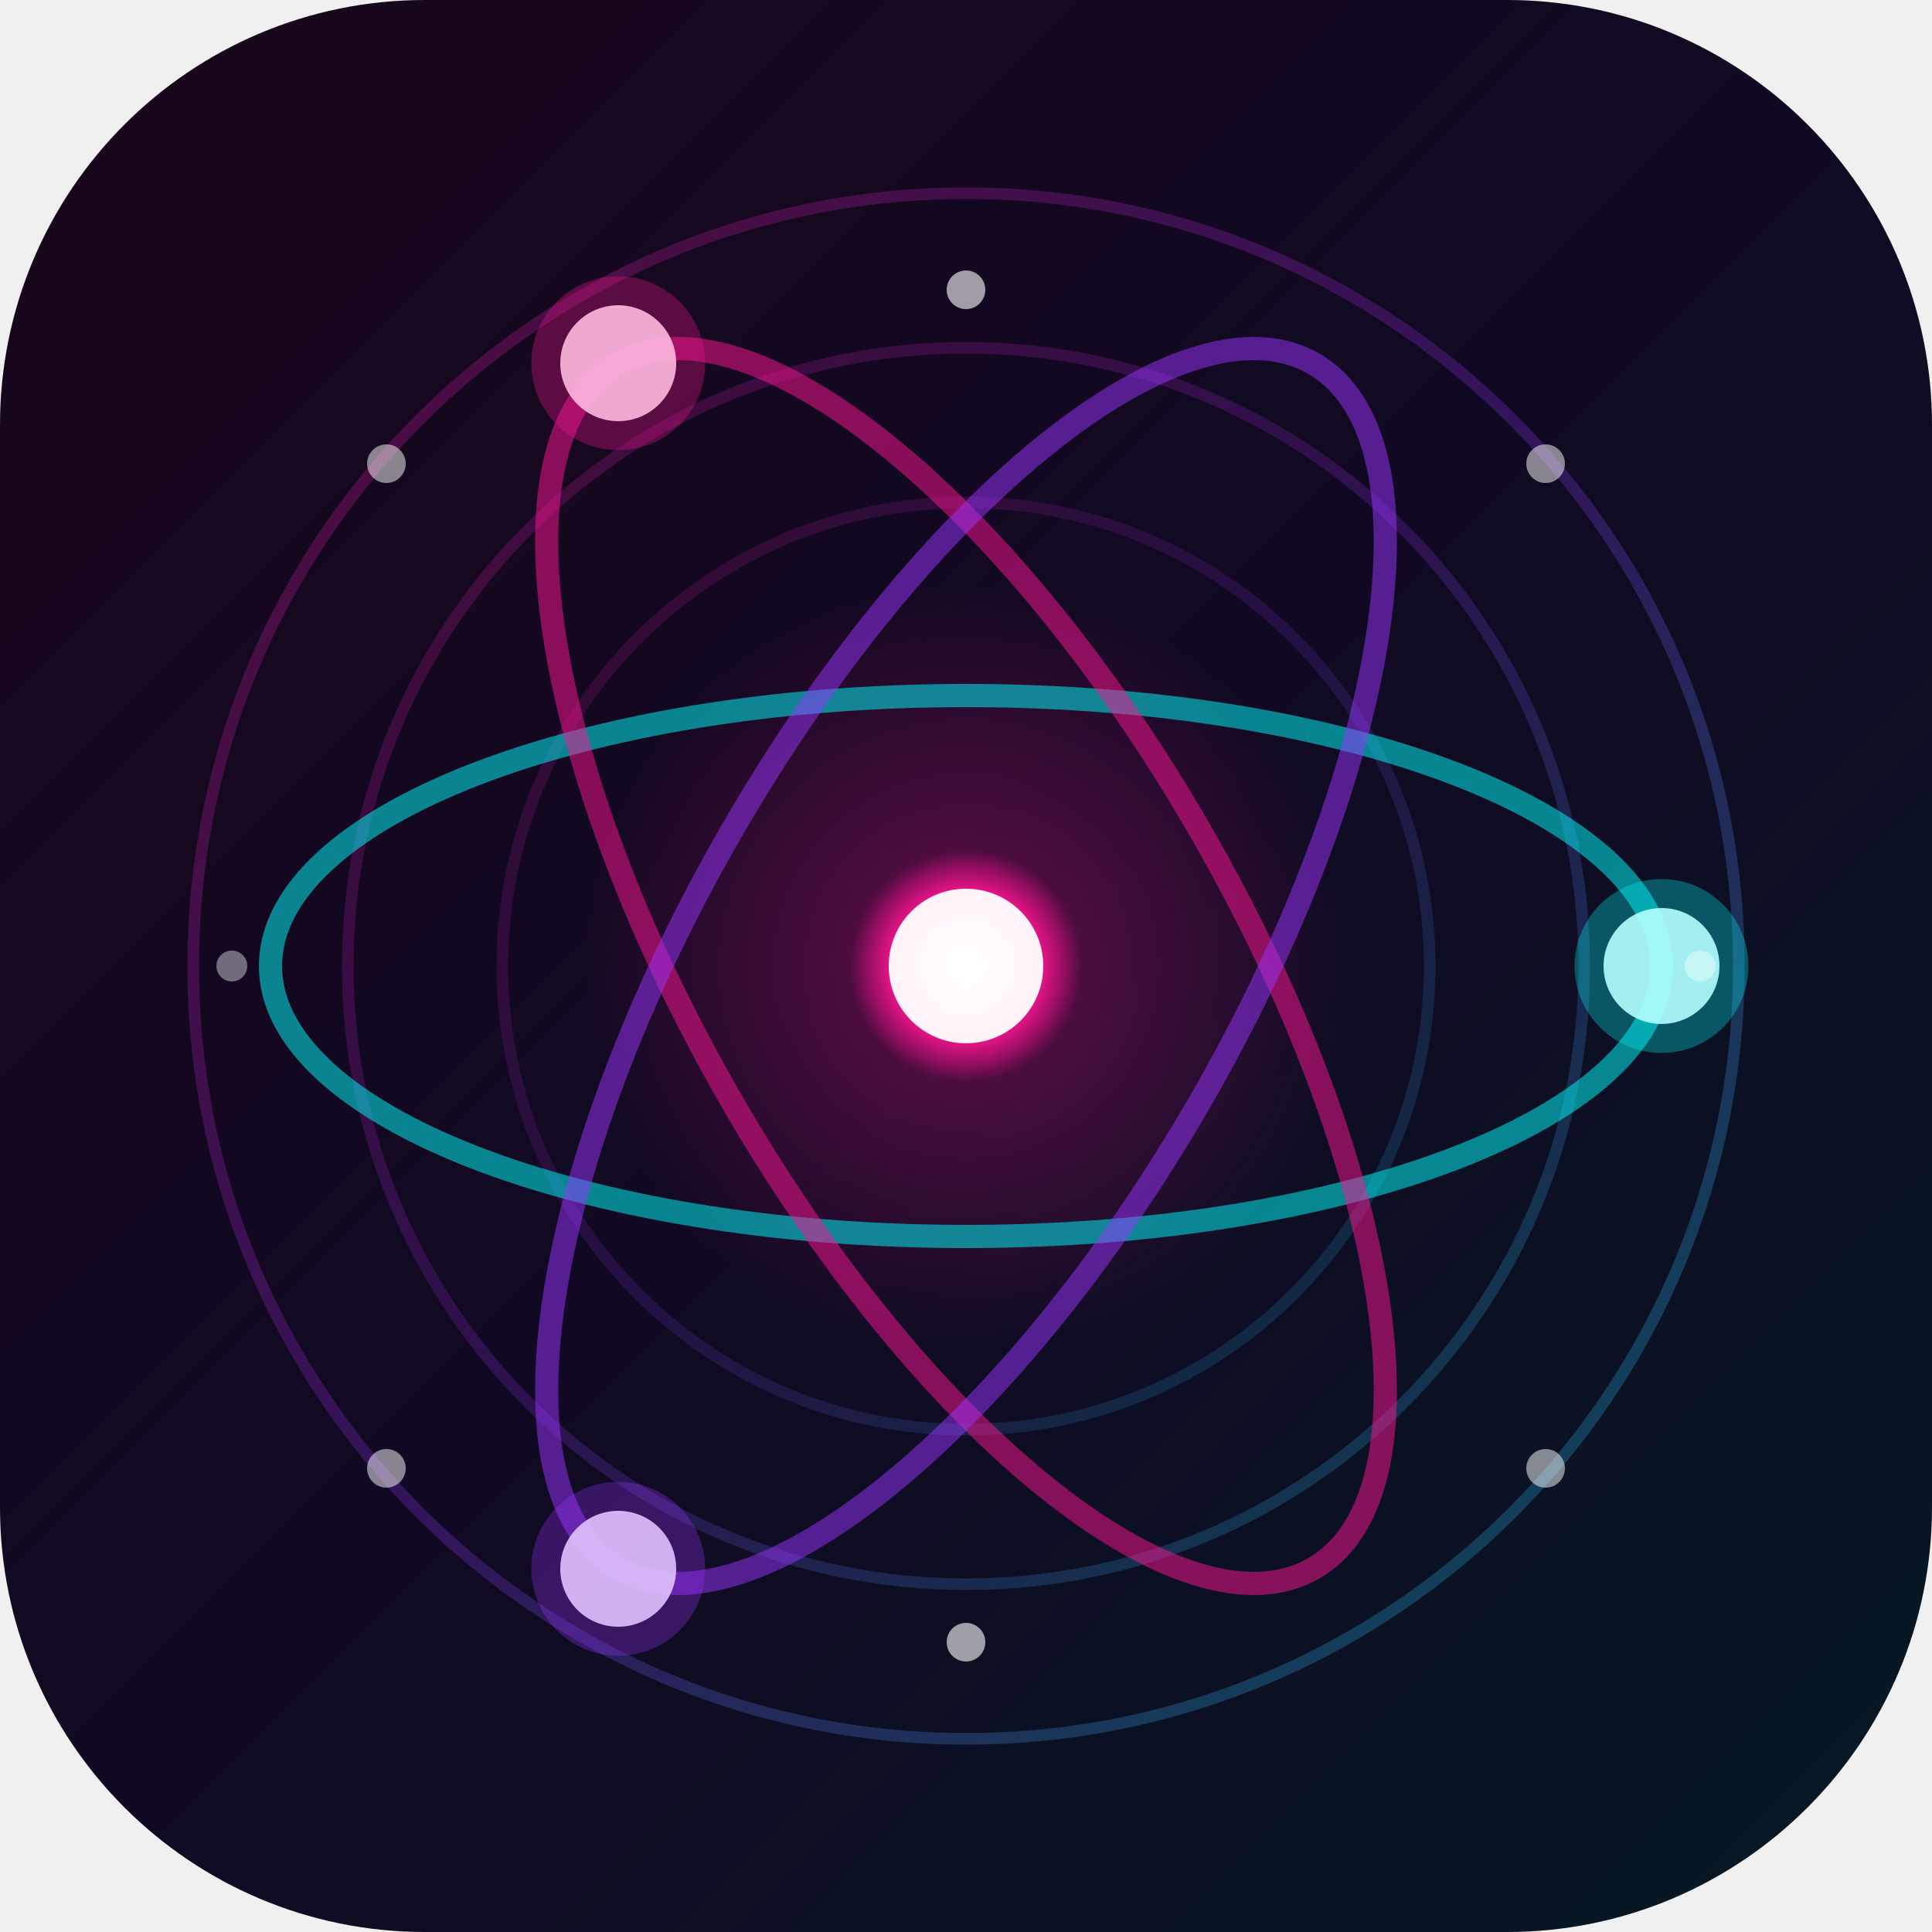
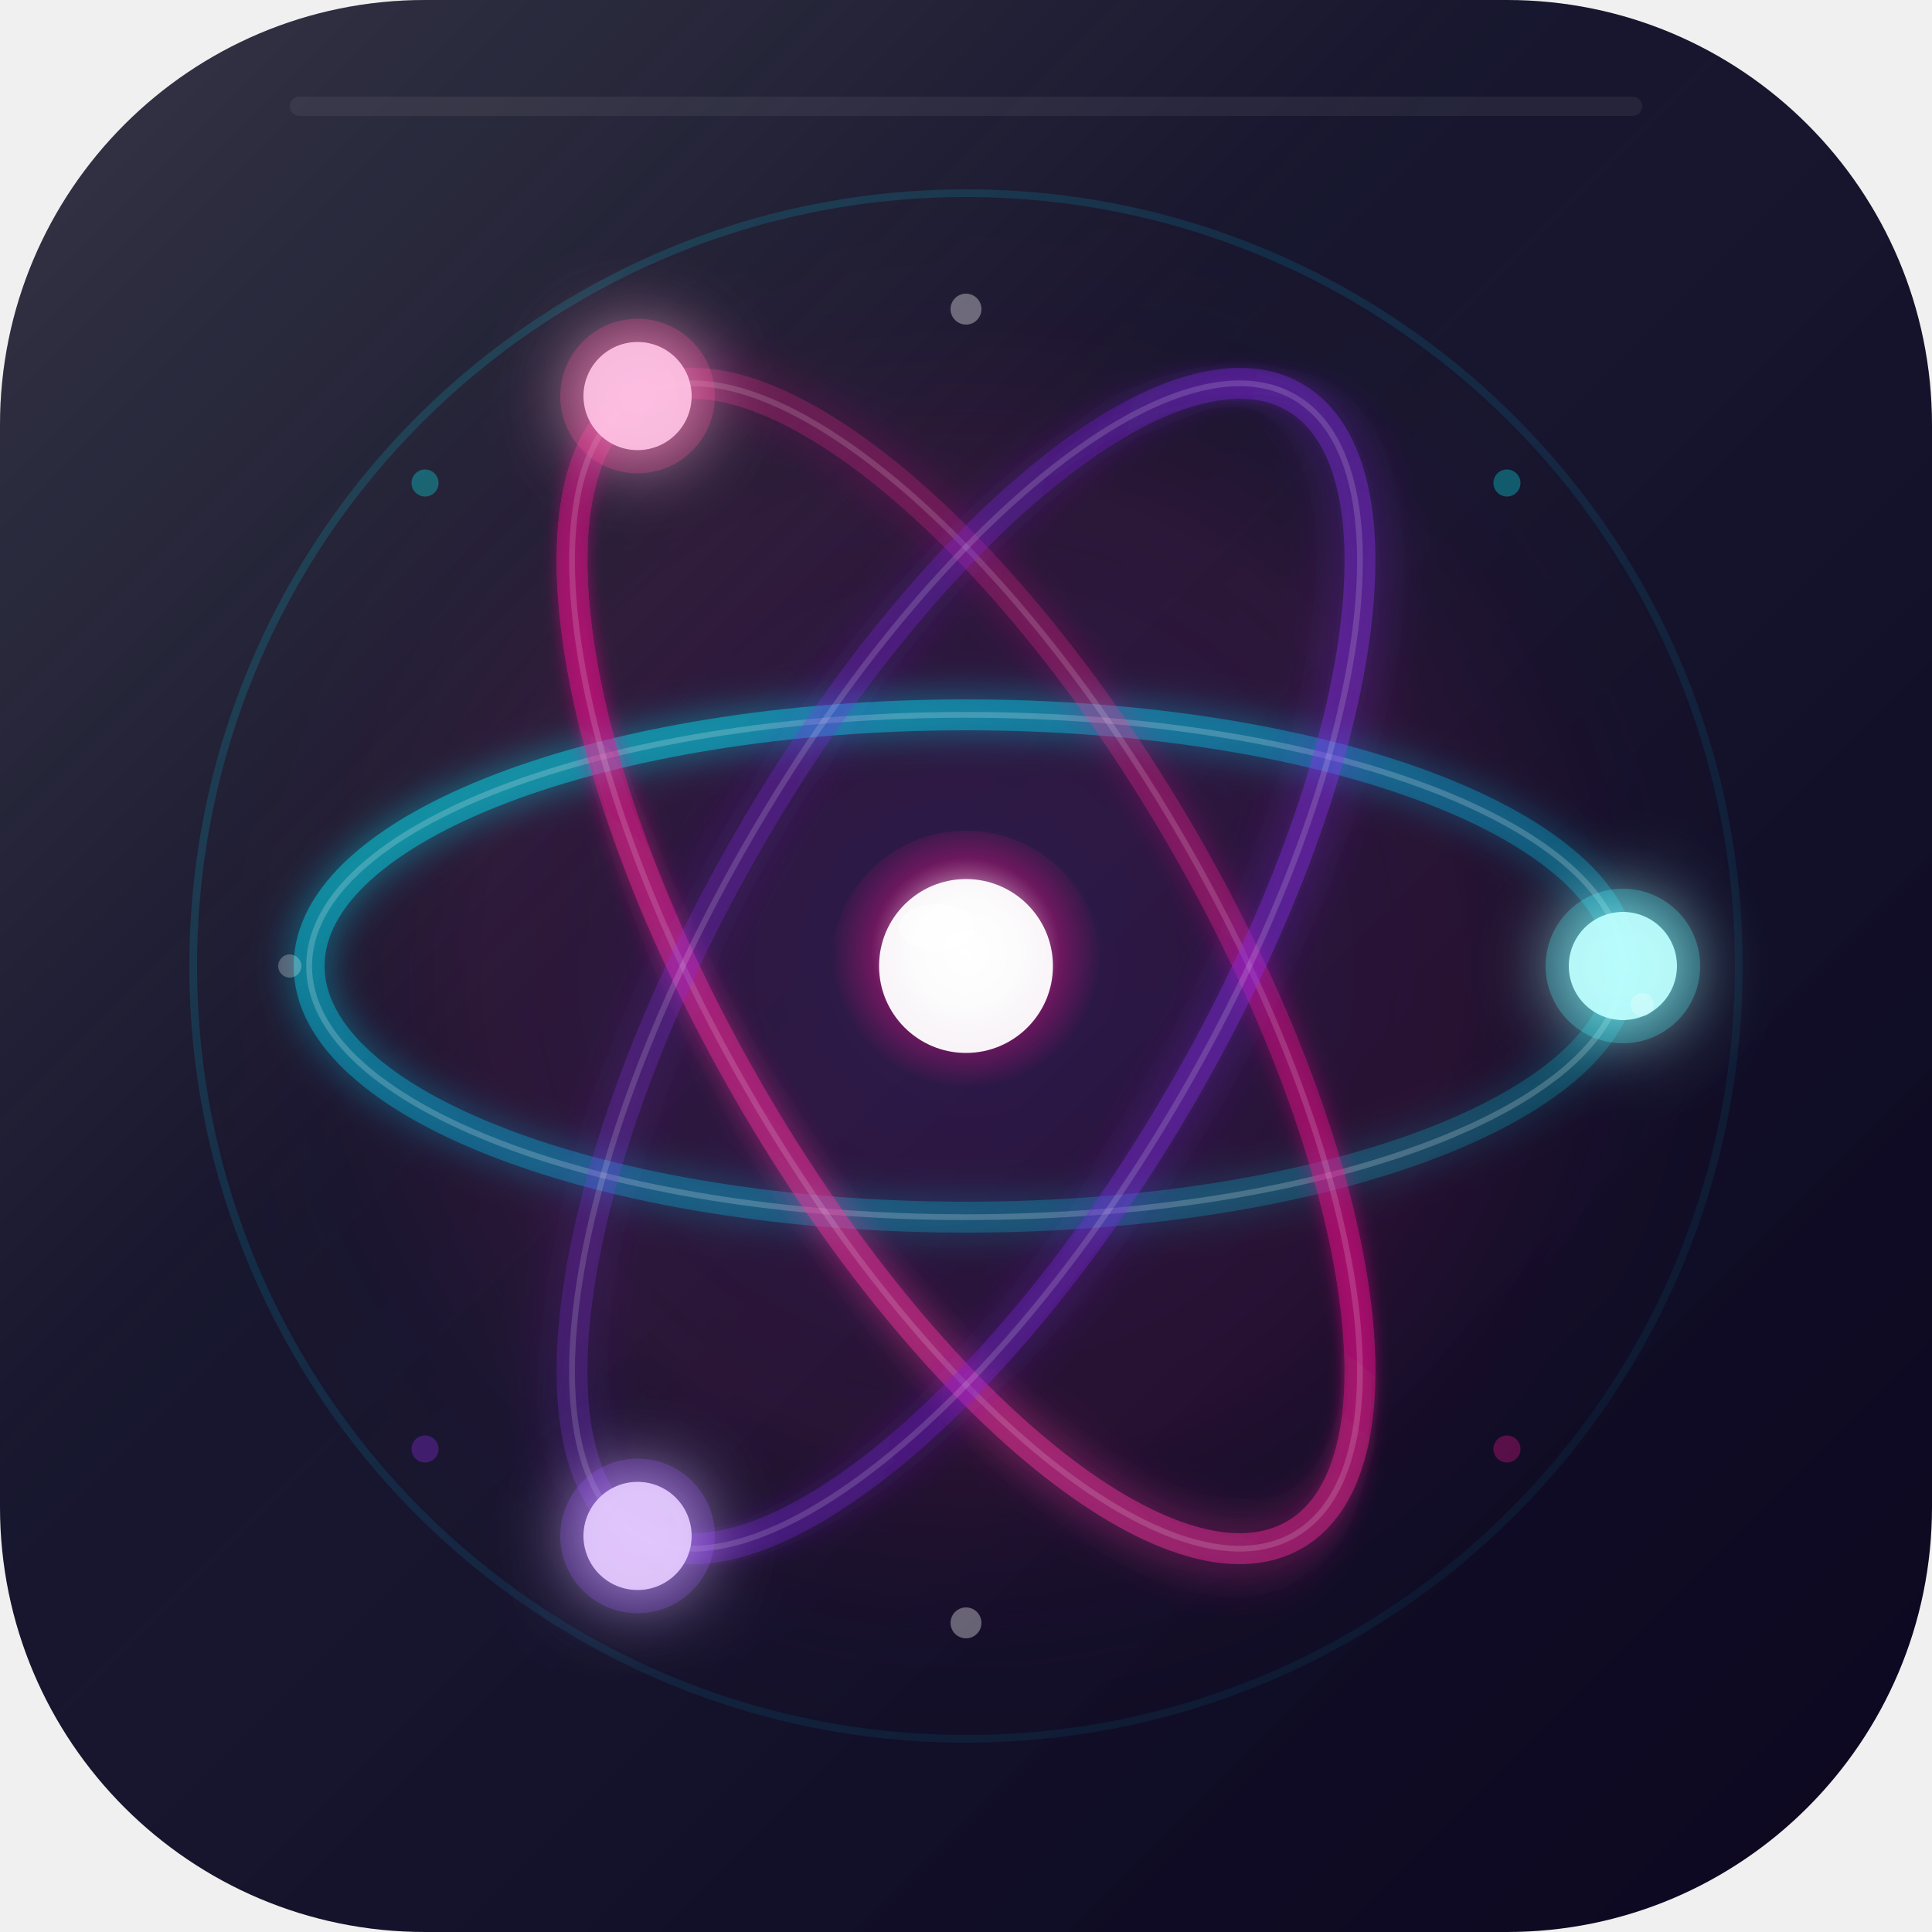
<svg xmlns="http://www.w3.org/2000/svg" viewBox="0 0 100 100">
  <defs>
-     <linearGradient id="brand-grad" x1="0%" y1="0%" x2="100%" y2="100%">
-       <stop offset="0%" stop-color="#FF1494" />
-       <stop offset="50%" stop-color="#9933FF" />
-       <stop offset="100%" stop-color="#00FFFF" />
+     <linearGradient id="bg" x1="0%" y1="0%" x2="100%" y2="100%">
+       <stop offset="0%" stop-color="#0A0A1E" />
+       <stop offset="50%" stop-color="#12102A" />
+       <stop offset="100%" stop-color="#0D0820" />
    </linearGradient>
-     <radialGradient id="nucleus-glow" cx="50%" cy="50%" r="50%">
-       <stop offset="0%" stop-color="white" />
-       <stop offset="60%" stop-color="#FF1494" />
+     <linearGradient id="glass-shine" x1="0%" y1="0%" x2="80%" y2="80%">
+       <stop offset="0%" stop-color="white" stop-opacity="0.18" />
+       <stop offset="50%" stop-color="white" stop-opacity="0.03" />
+       <stop offset="100%" stop-color="white" stop-opacity="0" />
+     </linearGradient>
+     <linearGradient id="orbit-cyan" x1="0%" y1="0%" x2="100%" y2="100%">
+       <stop offset="0%" stop-color="#00FFFF" stop-opacity="0.8" />
+       <stop offset="50%" stop-color="#00CCFF" stop-opacity="0.5" />
+       <stop offset="100%" stop-color="#00FFFF" stop-opacity="0.2" />
+     </linearGradient>
+     <linearGradient id="orbit-pink" x1="0%" y1="0%" x2="100%" y2="100%">
+       <stop offset="0%" stop-color="#FF1494" stop-opacity="0.2" />
+       <stop offset="50%" stop-color="#FF1494" stop-opacity="0.7" />
+       <stop offset="100%" stop-color="#FF44AA" stop-opacity="0.8" />
+     </linearGradient>
+     <linearGradient id="orbit-purple" x1="0%" y1="0%" x2="100%" y2="100%">
+       <stop offset="0%" stop-color="#9933FF" stop-opacity="0.7" />
+       <stop offset="50%" stop-color="#7722DD" stop-opacity="0.5" />
+       <stop offset="100%" stop-color="#9933FF" stop-opacity="0.3" />
+     </linearGradient>
+     <radialGradient id="nucleus" cx="50%" cy="45%" r="50%">
+       <stop offset="0%" stop-color="white" stop-opacity="0.98" />
+       <stop offset="40%" stop-color="white" stop-opacity="0.7" />
+       <stop offset="70%" stop-color="#FF1494" stop-opacity="0.3" />
      <stop offset="100%" stop-color="#FF1494" stop-opacity="0" />
    </radialGradient>
-     <radialGradient id="pink-glow" cx="50%" cy="50%" r="50%">
-       <stop offset="0%" stop-color="#FF1494" stop-opacity="0.35" />
-       <stop offset="100%" stop-color="#FF1494" stop-opacity="0" />
+     <radialGradient id="ambient" cx="50%" cy="50%" r="50%">
+       <stop offset="0%" stop-color="#9933FF" stop-opacity="0.15" />
+       <stop offset="60%" stop-color="#FF1494" stop-opacity="0.08" />
+       <stop offset="100%" stop-color="transparent" />
    </radialGradient>
+     <filter id="glass-blur" x="-20%" y="-20%" width="140%" height="140%">
+       <feGaussianBlur stdDeviation="1" result="blur" />
+       <feMerge>
+         <feMergeNode in="blur" />
+         <feMergeNode in="SourceGraphic" />
+       </feMerge>
+     </filter>
+     <filter id="electron-glow" x="-50%" y="-50%" width="200%" height="200%">
+       <feGaussianBlur stdDeviation="2" result="glow" />
+       <feMerge>
+         <feMergeNode in="glow" />
+         <feMergeNode in="SourceGraphic" />
+       </feMerge>
+     </filter>
  </defs>
-   <rect width="100" height="100" rx="22" fill="#050510" />
-   <rect width="100" height="100" rx="22" fill="url(#brand-grad)" opacity="0.08" />
-   <circle cx="50" cy="50" r="40" fill="none" stroke="url(#brand-grad)" stroke-width="0.6" opacity="0.25" />
-   <circle cx="50" cy="50" r="32" fill="none" stroke="url(#brand-grad)" stroke-width="0.6" opacity="0.2" />
-   <circle cx="50" cy="50" r="24" fill="none" stroke="url(#brand-grad)" stroke-width="0.6" opacity="0.15" />
-   <circle cx="50" cy="50" r="20" fill="url(#pink-glow)" />
-   <ellipse cx="50" cy="50" rx="36" ry="14" fill="none" stroke="#00FFFF" stroke-width="1.2" opacity="0.5" />
-   <ellipse cx="50" cy="50" rx="36" ry="14" fill="none" stroke="#FF1494" stroke-width="1.2" opacity="0.5" transform="rotate(60 50 50)" />
-   <ellipse cx="50" cy="50" rx="36" ry="14" fill="none" stroke="#9933FF" stroke-width="1.2" opacity="0.5" transform="rotate(120 50 50)" />
-   <circle cx="50" cy="50" r="6" fill="url(#nucleus-glow)" />
-   <circle cx="50" cy="50" r="4" fill="white" opacity="0.95" />
-   <circle cx="86" cy="50" r="3" fill="white" opacity="0.9" />
-   <circle cx="86" cy="50" r="4.5" fill="#00FFFF" opacity="0.3" />
-   <circle cx="32" cy="18.8" r="3" fill="white" opacity="0.9" transform="rotate(0 50 50)" />
-   <circle cx="32" cy="18.8" r="4.5" fill="#FF1494" opacity="0.3" />
-   <circle cx="32" cy="81.2" r="3" fill="white" opacity="0.9" />
-   <circle cx="32" cy="81.2" r="4.5" fill="#9933FF" opacity="0.3" />
-   <circle cx="50" cy="15" r="1" fill="white" opacity="0.6" />
-   <circle cx="80" cy="24" r="1" fill="white" opacity="0.5" />
-   <circle cx="88" cy="50" r="0.8" fill="white" opacity="0.4" />
-   <circle cx="80" cy="76" r="1" fill="white" opacity="0.5" />
-   <circle cx="50" cy="85" r="1" fill="white" opacity="0.6" />
-   <circle cx="20" cy="76" r="1" fill="white" opacity="0.5" />
-   <circle cx="12" cy="50" r="0.8" fill="white" opacity="0.4" />
-   <circle cx="20" cy="24" r="1" fill="white" opacity="0.5" />
+   <rect width="100" height="100" rx="22" fill="url(#bg)" />
+   <circle cx="50" cy="50" r="42" fill="url(#ambient)" />
+   <rect width="100" height="100" rx="22" fill="url(#glass-shine)" />
+   <circle cx="50" cy="50" r="40" fill="none" stroke="url(#orbit-cyan)" stroke-width="0.4" opacity="0.2" />
+   <ellipse cx="50" cy="50" rx="34" ry="13" fill="none" stroke="url(#orbit-cyan)" stroke-width="1.6" opacity="0.65" filter="url(#glass-blur)" />
+   <ellipse cx="50" cy="50" rx="34" ry="13" fill="none" stroke="white" stroke-width="0.3" opacity="0.2" />
+   <ellipse cx="50" cy="50" rx="34" ry="13" fill="none" stroke="url(#orbit-pink)" stroke-width="1.6" opacity="0.65" transform="rotate(60 50 50)" filter="url(#glass-blur)" />
+   <ellipse cx="50" cy="50" rx="34" ry="13" fill="none" stroke="white" stroke-width="0.3" opacity="0.15" transform="rotate(60 50 50)" />
+   <ellipse cx="50" cy="50" rx="34" ry="13" fill="none" stroke="url(#orbit-purple)" stroke-width="1.6" opacity="0.65" transform="rotate(120 50 50)" filter="url(#glass-blur)" />
+   <ellipse cx="50" cy="50" rx="34" ry="13" fill="none" stroke="white" stroke-width="0.3" opacity="0.15" transform="rotate(120 50 50)" />
+   <circle cx="50" cy="50" r="7" fill="url(#nucleus)" />
+   <circle cx="50" cy="50" r="4.5" fill="white" opacity="0.95" />
+   <ellipse cx="48.5" cy="48" rx="2" ry="1.2" fill="white" opacity="0.5" />
+   <g filter="url(#electron-glow)">
+     <circle cx="84" cy="50" r="2.8" fill="white" opacity="0.92" />
+     <circle cx="84" cy="50" r="4" fill="#00FFFF" opacity="0.25" />
+     <circle cx="33" cy="20.5" r="2.8" fill="white" opacity="0.92" />
+     <circle cx="33" cy="20.5" r="4" fill="#FF1494" opacity="0.25" />
+     <circle cx="33" cy="79.5" r="2.8" fill="white" opacity="0.92" />
+     <circle cx="33" cy="79.5" r="4" fill="#9933FF" opacity="0.25" />
+   </g>
+   <circle cx="50" cy="16" r="0.8" fill="white" opacity="0.35" />
+   <circle cx="78" cy="25" r="0.7" fill="#00FFFF" opacity="0.3" />
+   <circle cx="85" cy="52" r="0.6" fill="white" opacity="0.25" />
+   <circle cx="78" cy="75" r="0.7" fill="#FF1494" opacity="0.3" />
+   <circle cx="50" cy="84" r="0.8" fill="white" opacity="0.35" />
+   <circle cx="22" cy="75" r="0.7" fill="#9933FF" opacity="0.3" />
+   <circle cx="15" cy="50" r="0.6" fill="white" opacity="0.25" />
+   <circle cx="22" cy="25" r="0.7" fill="#00FFFF" opacity="0.3" />
+   <rect x="15" y="5" width="70" height="1" rx="0.5" fill="white" opacity="0.06" />
</svg>
